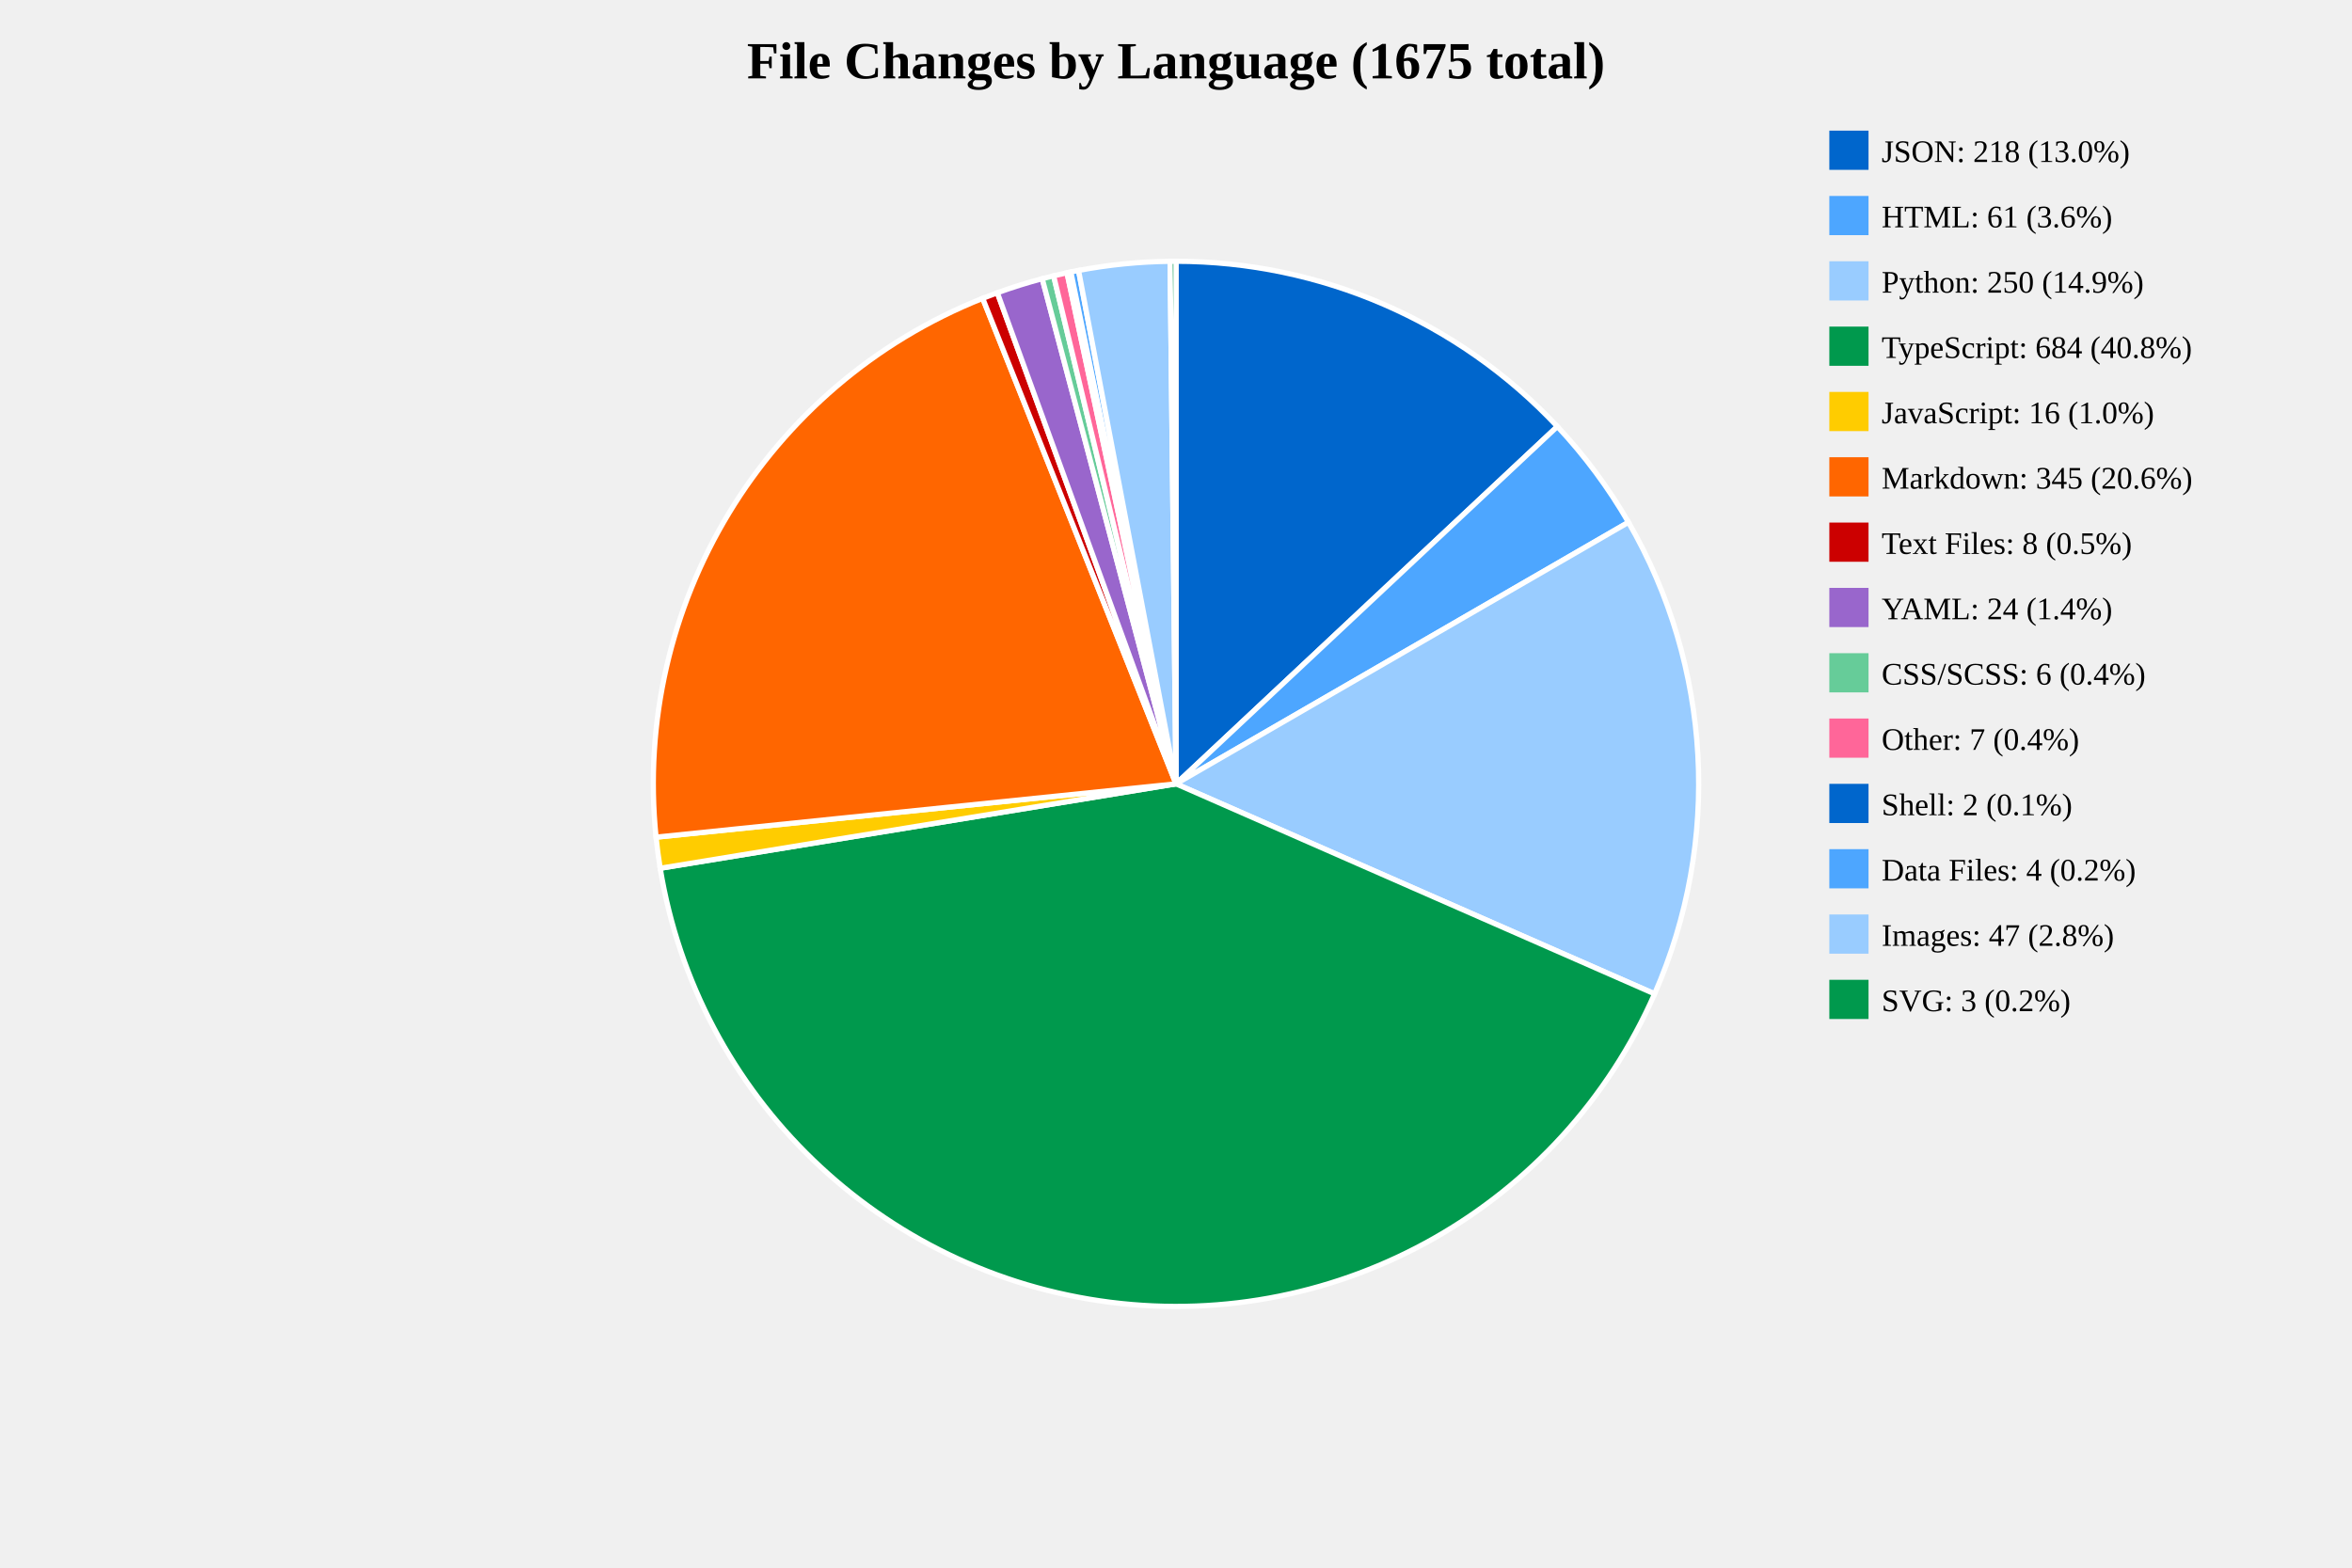
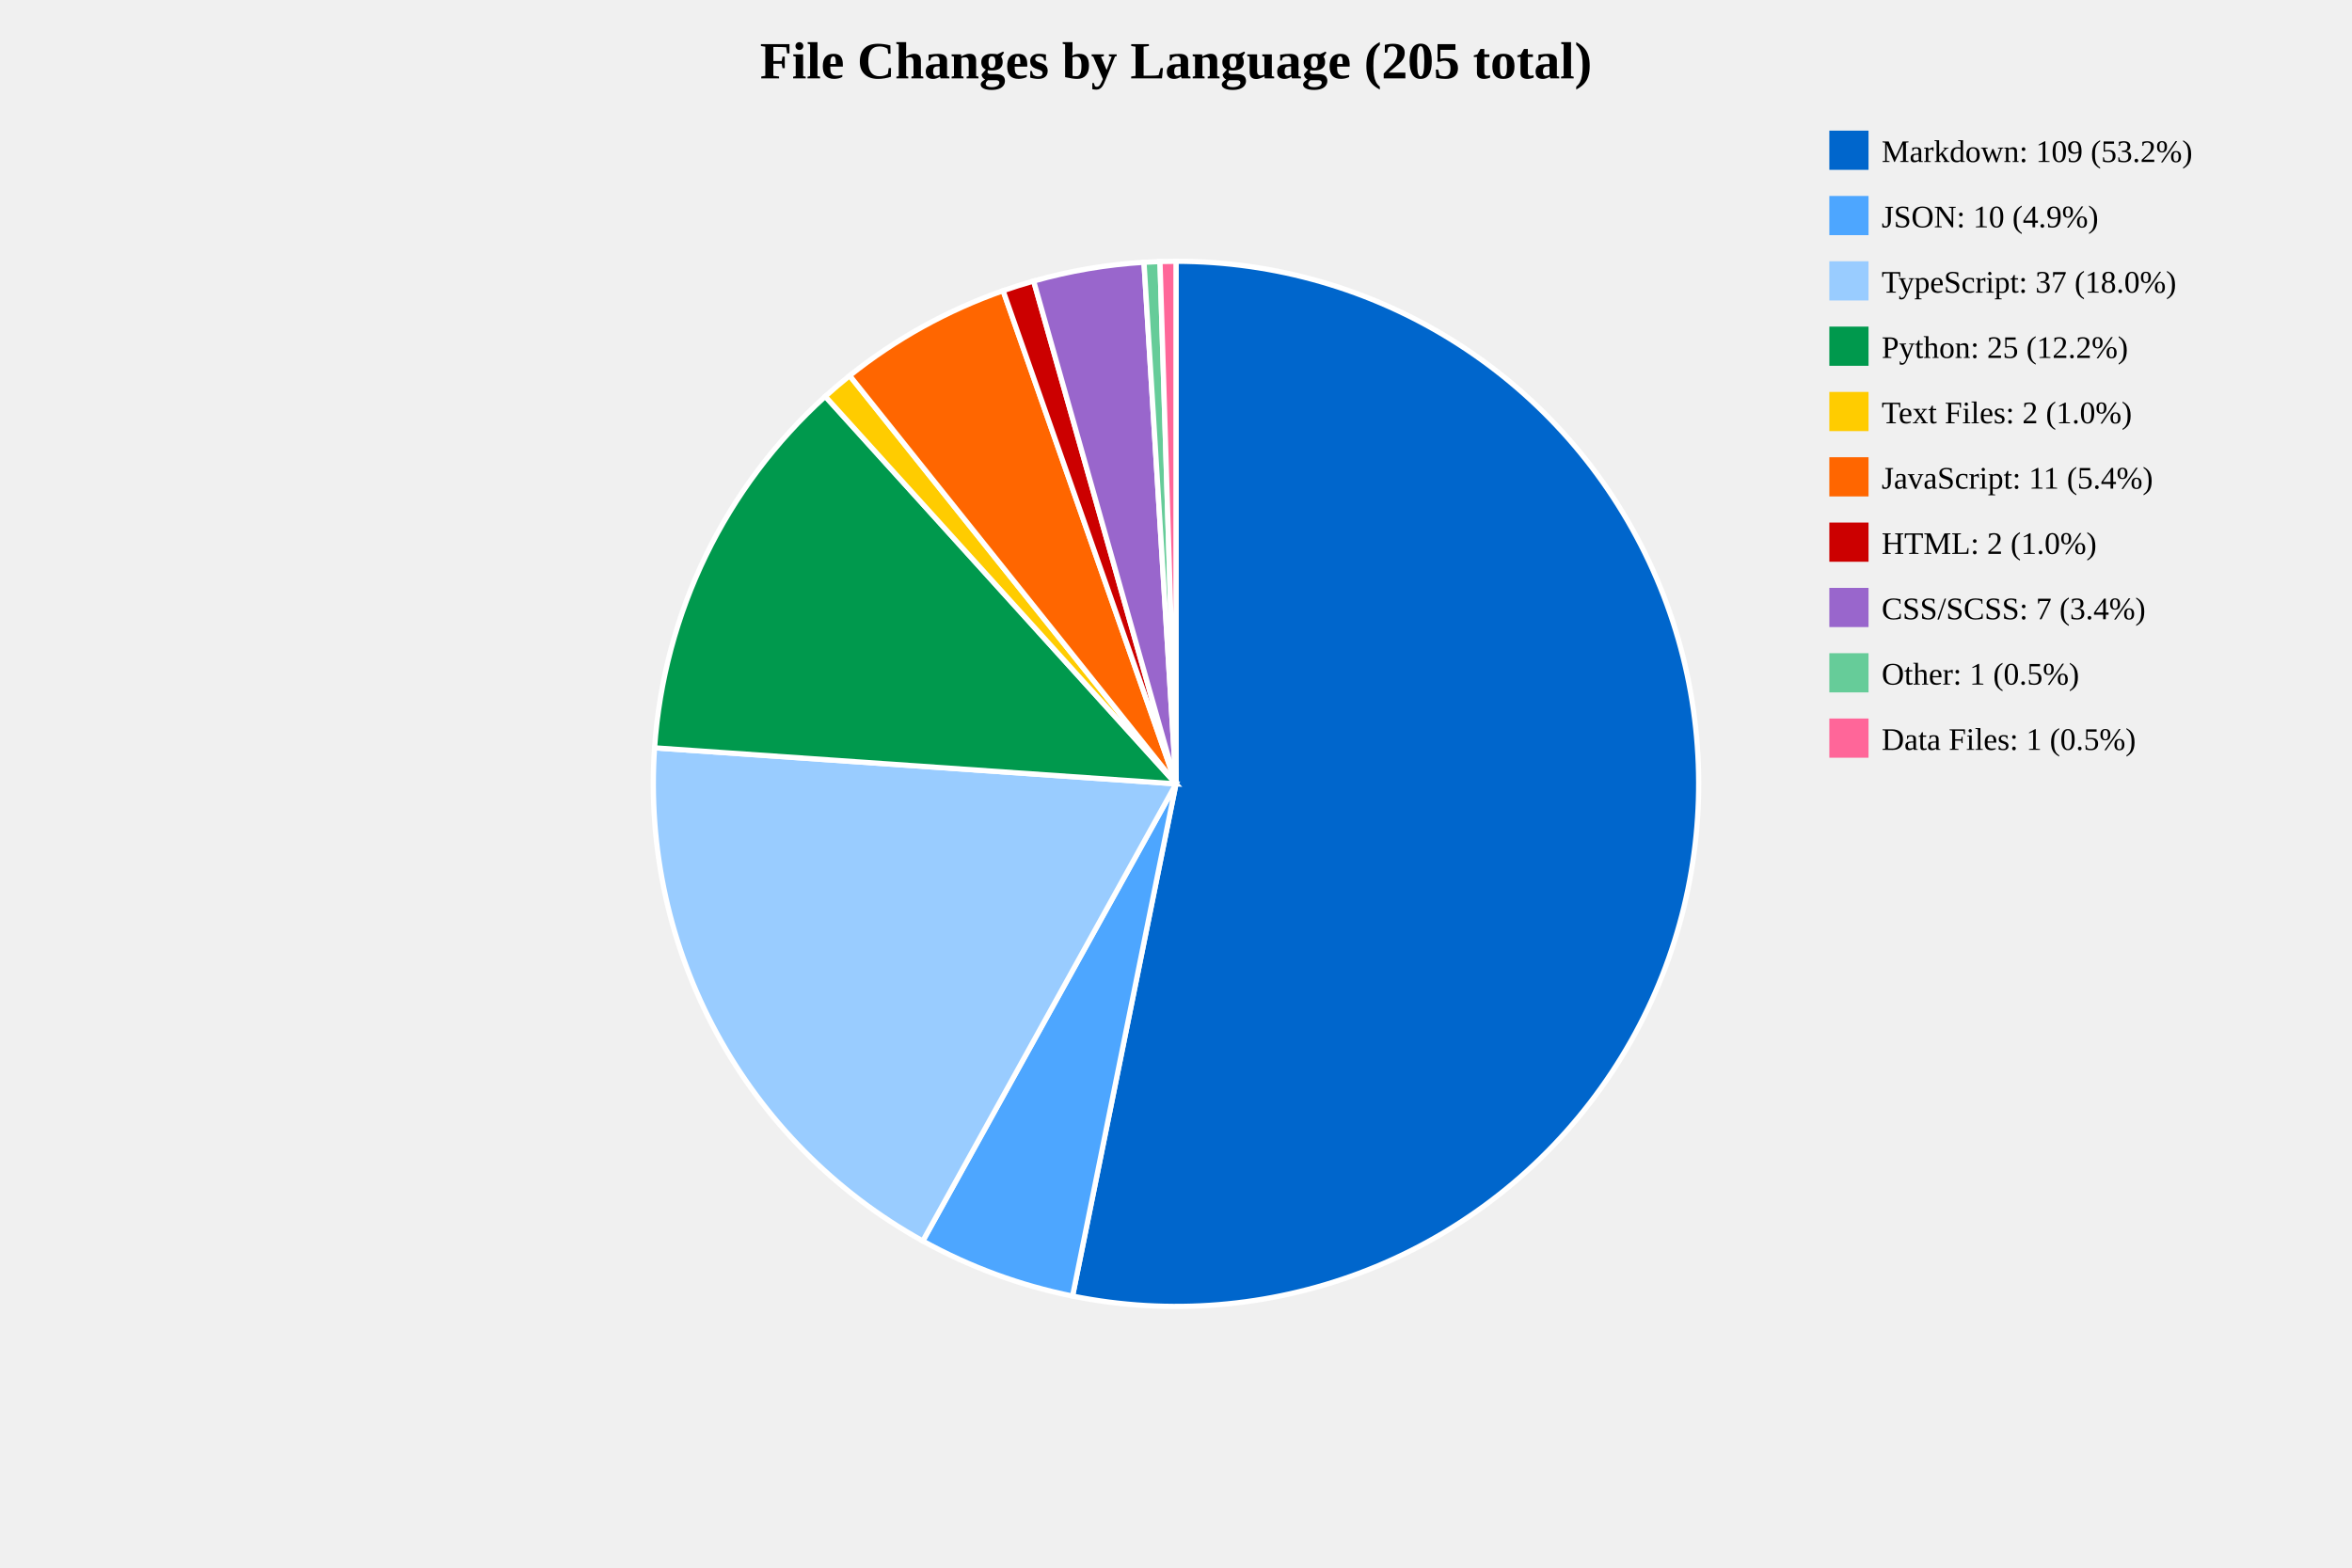
<svg xmlns="http://www.w3.org/2000/svg" width="900" height="600">
-   <text x="450.0" y="30" text-anchor="middle" font-size="20" font-weight="bold">File Changes by Language (1675 total)</text>
-   <path d="M 450.0,300.0 L 450.0,100.0 A 200.0,200.0 0 0,1 595.922,163.227 Z" fill="#0066cc" stroke="white" stroke-width="2" />
+   <text x="450.0" y="30" text-anchor="middle" font-size="20" font-weight="bold">File Changes by Language (205 total)</text>
+   <path d="M 450.0,300.0 L 450.0,100.0 A 200.0,200.0 0 1,1 410.418,496.044 Z" fill="#0066cc" stroke="white" stroke-width="2" />
  <rect x="700" y="50" width="15" height="15" fill="#0066cc" />
-   <text x="720" y="62" font-size="12">JSON: 218 (13.0%)</text>
-   <path d="M 450.0,300.0 L 595.922,163.227 A 200.0,200.0 0 0,1 623.143,199.892 Z" fill="#4da6ff" stroke="white" stroke-width="2" />
+   <text x="720" y="62" font-size="12">Markdown: 109 (53.2%)</text>
+   <path d="M 450.0,300.0 L 410.418,496.044 A 200.0,200.0 0 0,1 353.113,474.965 Z" fill="#4da6ff" stroke="white" stroke-width="2" />
  <rect x="700" y="75" width="15" height="15" fill="#4da6ff" />
-   <text x="720" y="87" font-size="12">HTML: 61 (3.6%)</text>
-   <path d="M 450.0,300.0 L 623.143,199.892 A 200.0,200.0 0 0,1 633.139,380.375 Z" fill="#99ccff" stroke="white" stroke-width="2" />
+   <text x="720" y="87" font-size="12">JSON: 10 (4.9%)</text>
+   <path d="M 450.0,300.0 L 353.113,474.965 A 200.0,200.0 0 0,1 250.475,286.219 Z" fill="#99ccff" stroke="white" stroke-width="2" />
  <rect x="700" y="100" width="15" height="15" fill="#99ccff" />
-   <text x="720" y="112" font-size="12">Python: 250 (14.9%)</text>
-   <path d="M 450.0,300.0 L 633.139,380.375 A 200.0,200.0 0 0,1 252.626,332.305 Z" fill="#00994d" stroke="white" stroke-width="2" />
+   <text x="720" y="112" font-size="12">TypeScript: 37 (18.0%)</text>
+   <path d="M 450.0,300.0 L 250.475,286.219 A 200.0,200.0 0 0,1 315.795,151.713 Z" fill="#00994d" stroke="white" stroke-width="2" />
  <rect x="700" y="125" width="15" height="15" fill="#00994d" />
-   <text x="720" y="137" font-size="12">TypeScript: 684 (40.8%)</text>
-   <path d="M 450.0,300.0 L 252.626,332.305 A 200.0,200.0 0 0,1 251.044,320.408 Z" fill="#ffcc00" stroke="white" stroke-width="2" />
+   <text x="720" y="137" font-size="12">Python: 25 (12.2%)</text>
+   <path d="M 450.0,300.0 L 315.795,151.713 A 200.0,200.0 0 0,1 325.131,143.77 Z" fill="#ffcc00" stroke="white" stroke-width="2" />
  <rect x="700" y="150" width="15" height="15" fill="#ffcc00" />
-   <text x="720" y="162" font-size="12">JavaScript: 16 (1.0%)</text>
-   <path d="M 450.0,300.0 L 251.044,320.408 A 200.0,200.0 0 0,1 376.026,114.183 Z" fill="#ff6600" stroke="white" stroke-width="2" />
+   <text x="720" y="162" font-size="12">Text Files: 2 (1.0%)</text>
+   <path d="M 450.0,300.0 L 325.131,143.77 A 200.0,200.0 0 0,1 383.841,111.26 Z" fill="#ff6600" stroke="white" stroke-width="2" />
  <rect x="700" y="175" width="15" height="15" fill="#ff6600" />
-   <text x="720" y="187" font-size="12">Markdown: 345 (20.6%)</text>
-   <path d="M 450.0,300.0 L 376.026,114.183 A 200.0,200.0 0 0,1 381.635,112.047 Z" fill="#cc0000" stroke="white" stroke-width="2" />
+   <text x="720" y="187" font-size="12">JavaScript: 11 (5.4%)</text>
+   <path d="M 450.0,300.0 L 383.841,111.26 A 200.0,200.0 0 0,1 395.528,107.561 Z" fill="#cc0000" stroke="white" stroke-width="2" />
  <rect x="700" y="200" width="15" height="15" fill="#cc0000" />
-   <text x="720" y="212" font-size="12">Text Files: 8 (0.5%)</text>
-   <path d="M 450.0,300.0 L 381.635,112.047 A 200.0,200.0 0 0,1 398.81,106.662 Z" fill="#9966cc" stroke="white" stroke-width="2" />
+   <text x="720" y="212" font-size="12">HTML: 2 (1.0%)</text>
+   <path d="M 450.0,300.0 L 395.528,107.561 A 200.0,200.0 0 0,1 437.748,100.376 Z" fill="#9966cc" stroke="white" stroke-width="2" />
  <rect x="700" y="225" width="15" height="15" fill="#9966cc" />
-   <text x="720" y="237" font-size="12">YAML: 24 (1.4%)</text>
-   <path d="M 450.0,300.0 L 398.81,106.662 A 200.0,200.0 0 0,1 403.174,105.559 Z" fill="#66cc99" stroke="white" stroke-width="2" />
+   <text x="720" y="237" font-size="12">CSS/SCSS: 7 (3.4%)</text>
+   <path d="M 450.0,300.0 L 437.748,100.376 A 200.0,200.0 0 0,1 443.871,100.094 Z" fill="#66cc99" stroke="white" stroke-width="2" />
  <rect x="700" y="250" width="15" height="15" fill="#66cc99" />
-   <text x="720" y="262" font-size="12">CSS/SCSS: 6 (0.4%)</text>
-   <path d="M 450.0,300.0 L 403.174,105.559 A 200.0,200.0 0 0,1 408.295,104.397 Z" fill="#ff6699" stroke="white" stroke-width="2" />
+   <text x="720" y="262" font-size="12">Other: 1 (0.5%)</text>
+   <path d="M 450.0,300.0 L 443.871,100.094 A 200.0,200.0 0 0,1 450,100.0 Z" fill="#ff6699" stroke="white" stroke-width="2" />
  <rect x="700" y="275" width="15" height="15" fill="#ff6699" />
-   <text x="720" y="287" font-size="12">Other: 7 (0.4%)</text>
-   <path d="M 450.0,300.0 L 408.295,104.397 A 200.0,200.0 0 0,1 409.764,104.089 Z" fill="#0066cc" stroke="white" stroke-width="2" />
-   <rect x="700" y="300" width="15" height="15" fill="#0066cc" />
-   <text x="720" y="312" font-size="12">Shell: 2 (0.1%)</text>
-   <path d="M 450.0,300.0 L 409.764,104.089 A 200.0,200.0 0 0,1 412.708,103.507 Z" fill="#4da6ff" stroke="white" stroke-width="2" />
-   <rect x="700" y="325" width="15" height="15" fill="#4da6ff" />
-   <text x="720" y="337" font-size="12">Data Files: 4 (0.2%)</text>
-   <path d="M 450.0,300.0 L 412.708,103.507 A 200.0,200.0 0 0,1 447.749,100.013 Z" fill="#99ccff" stroke="white" stroke-width="2" />
-   <rect x="700" y="350" width="15" height="15" fill="#99ccff" />
-   <text x="720" y="362" font-size="12">Images: 47 (2.8%)</text>
-   <path d="M 450.0,300.0 L 447.749,100.013 A 200.0,200.0 0 0,1 450,100.0 Z" fill="#00994d" stroke="white" stroke-width="2" />
-   <rect x="700" y="375" width="15" height="15" fill="#00994d" />
-   <text x="720" y="387" font-size="12">SVG: 3 (0.2%)</text>
+   <text x="720" y="287" font-size="12">Data Files: 1 (0.5%)</text>
</svg>
